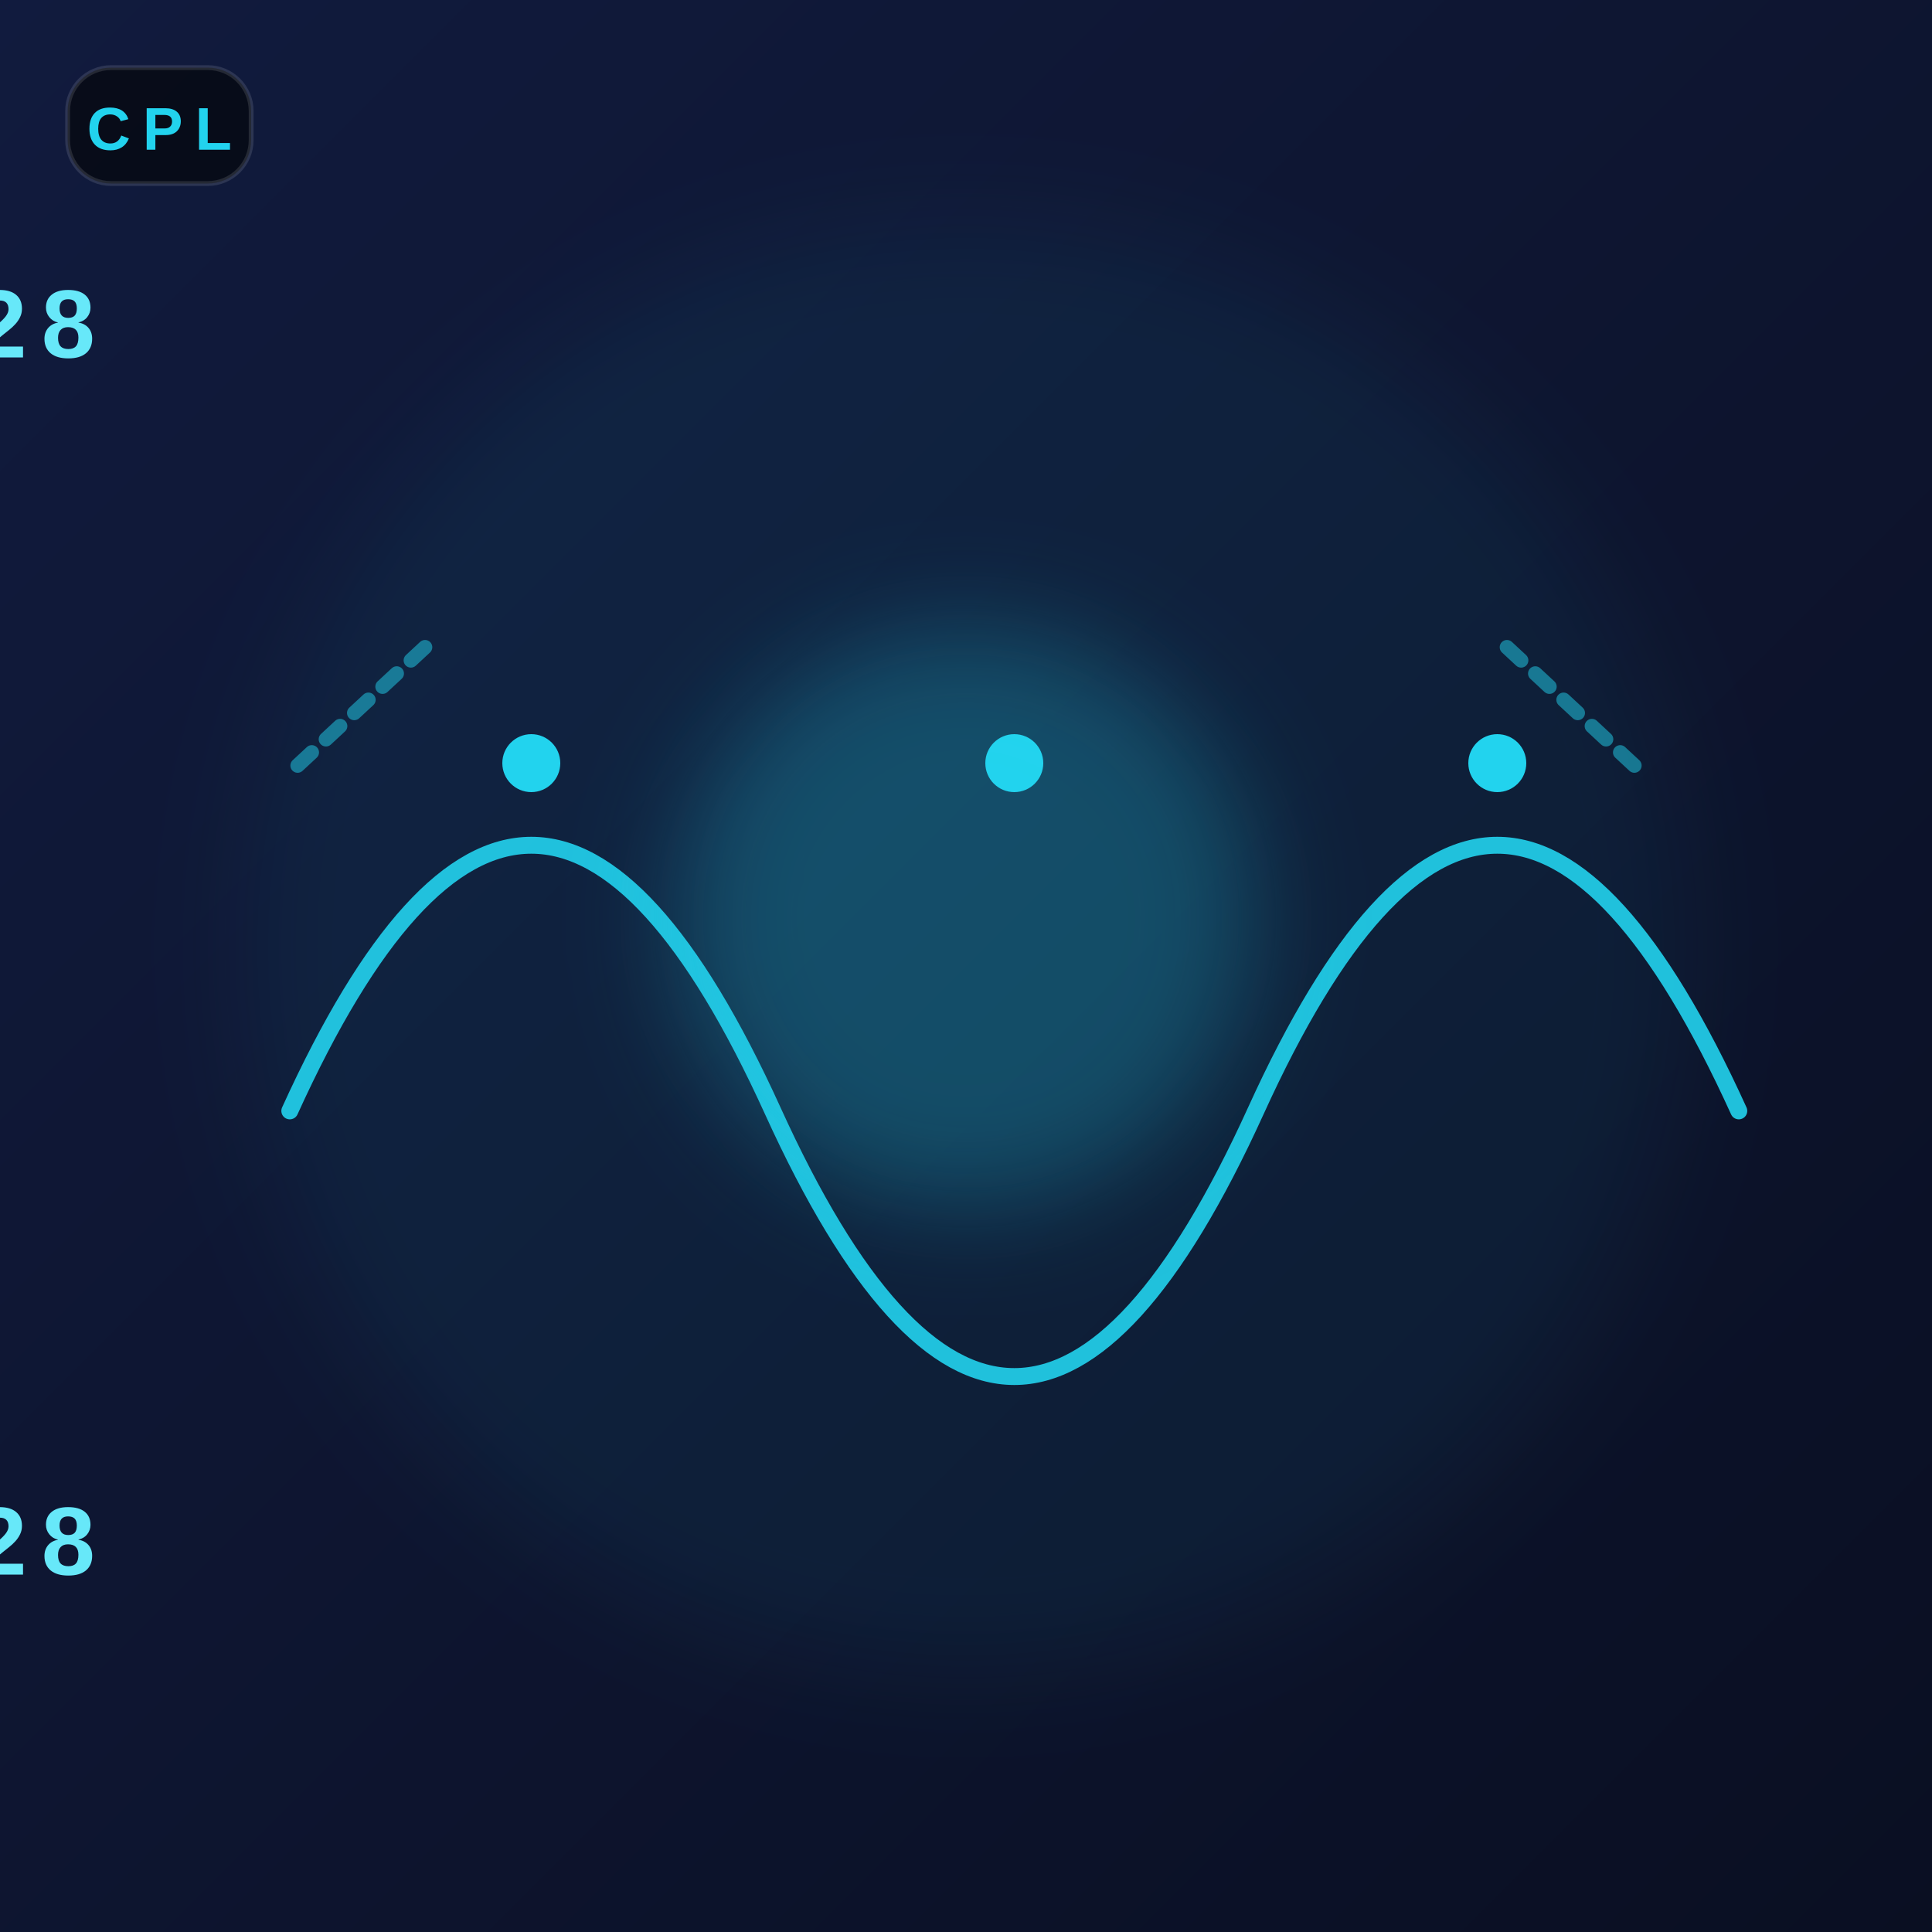
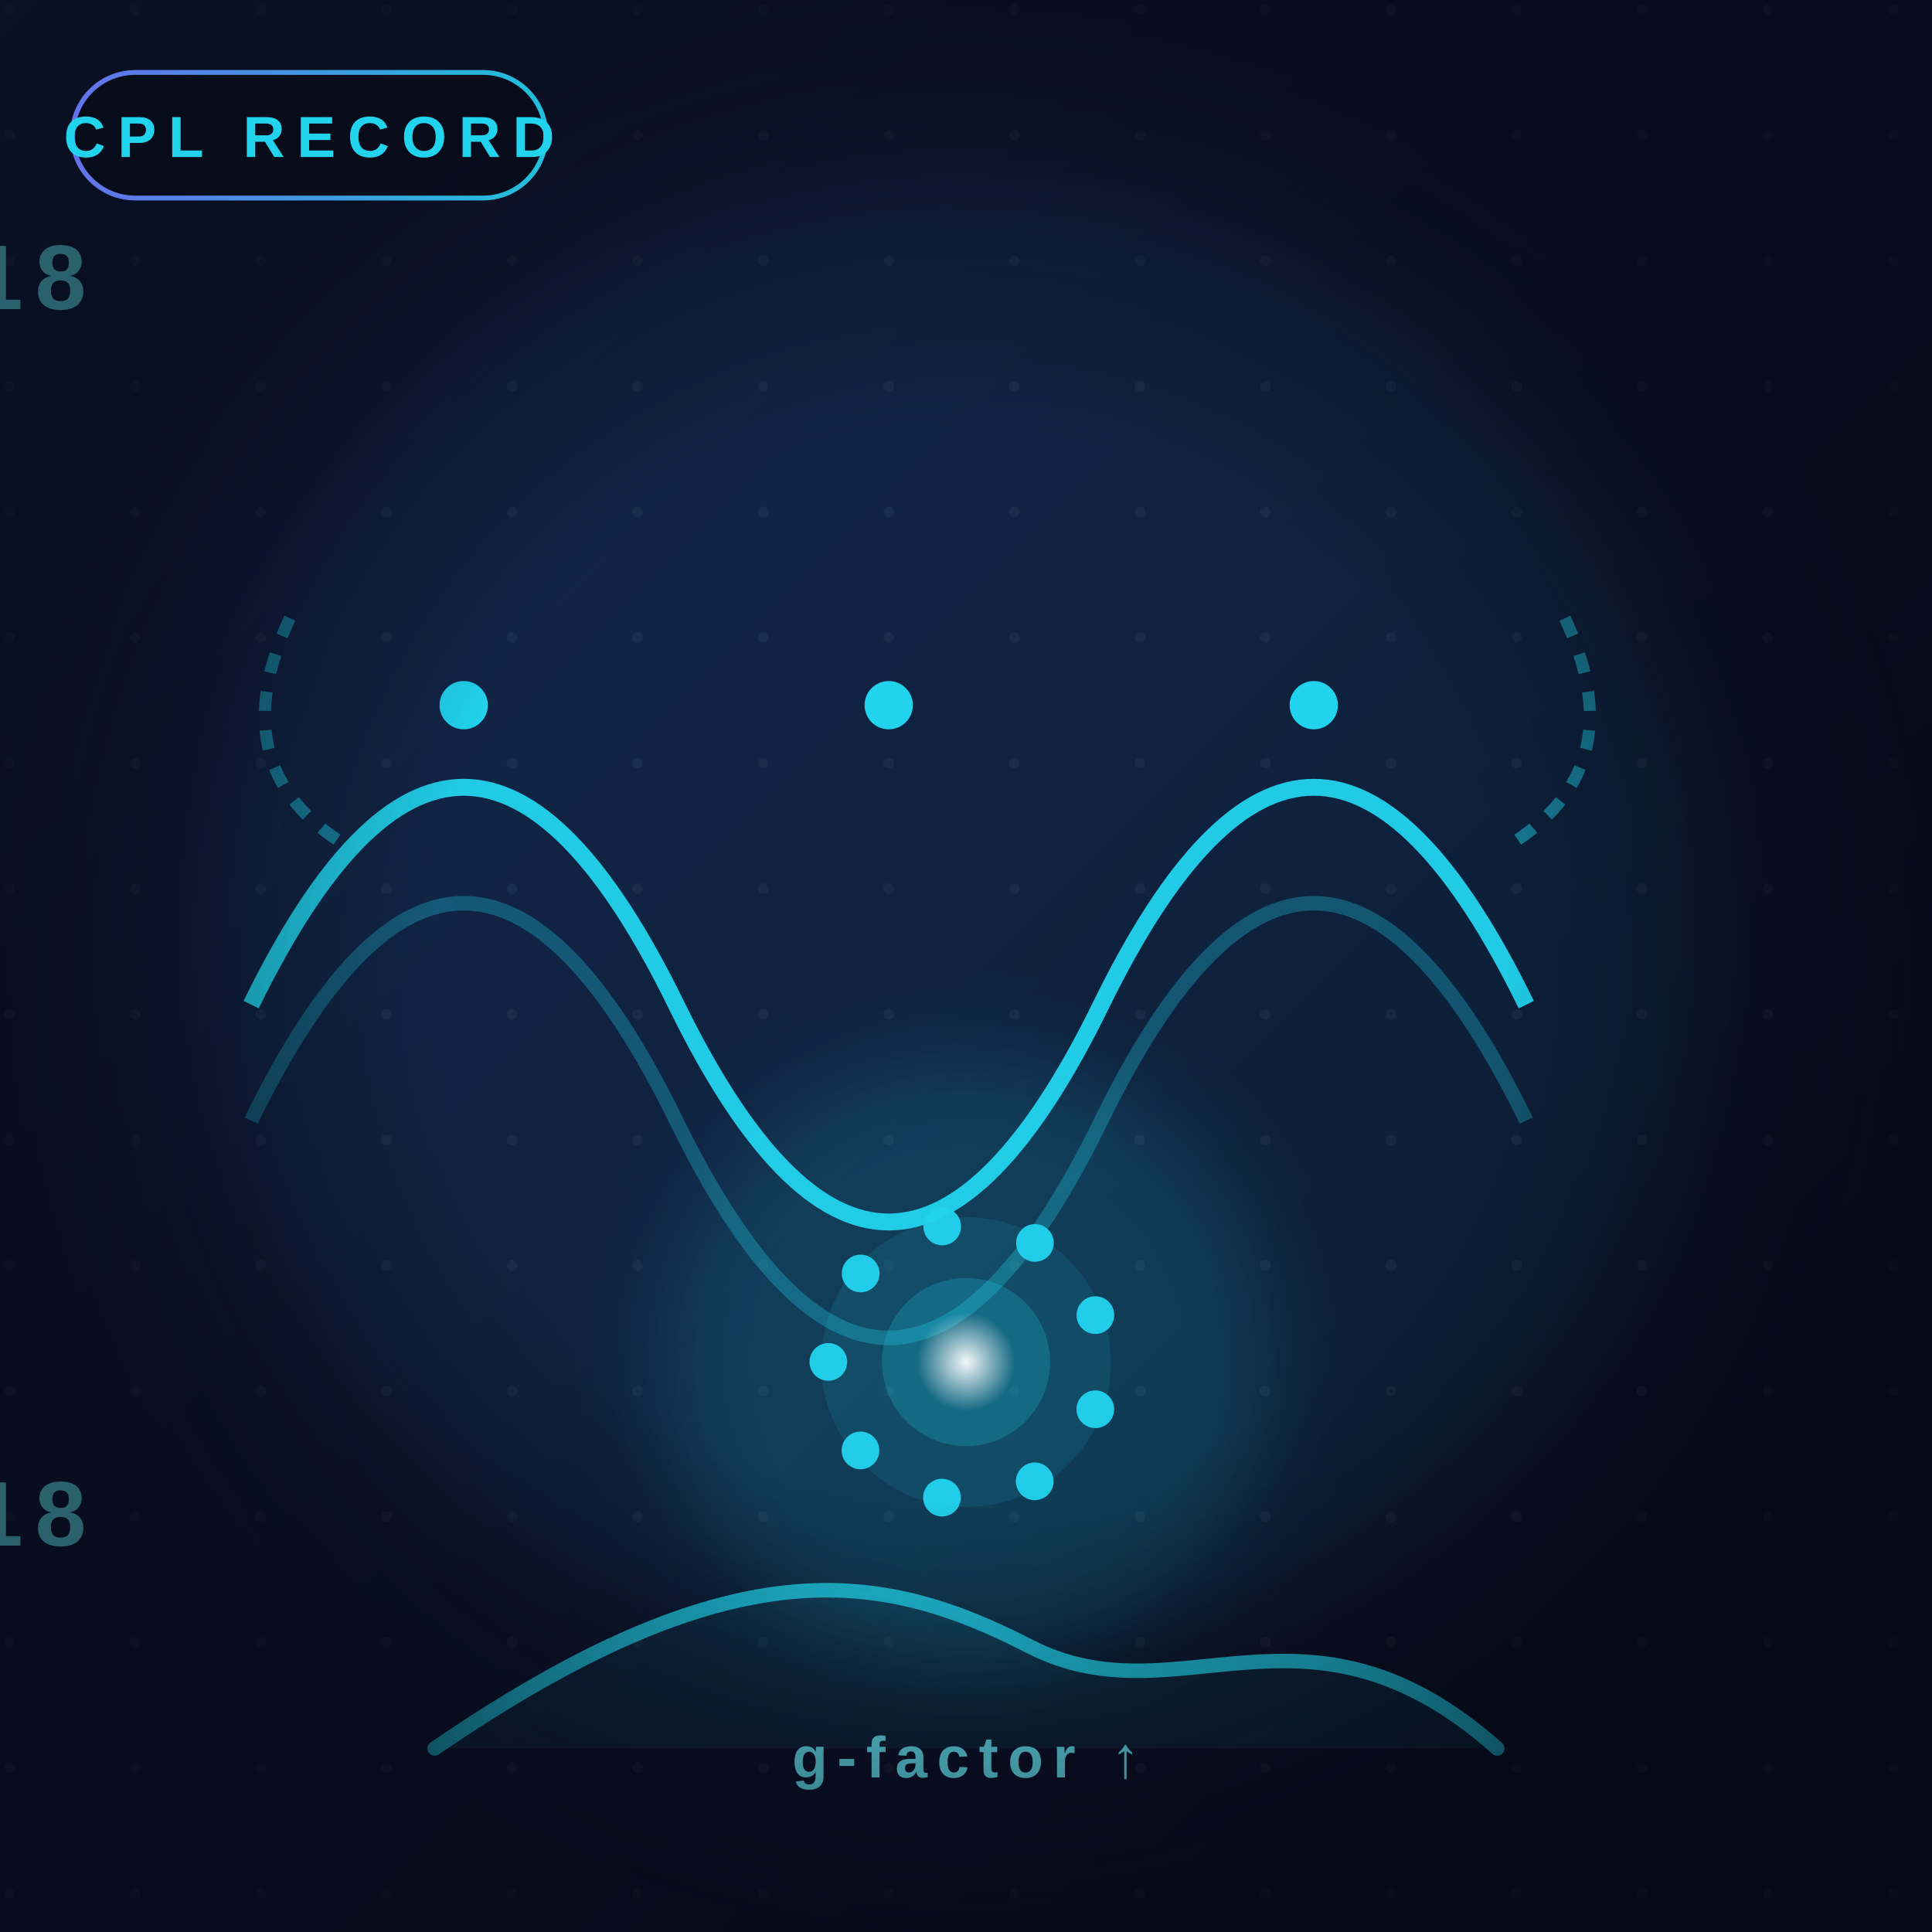
- <svg xmlns="http://www.w3.org/2000/svg" viewBox="0 0 400 400" role="img" aria-label="CPL schematic">
+ <svg xmlns="http://www.w3.org/2000/svg" viewBox="0 0 400 400" role="img" aria-label="CPL RECORD schematic">
  <defs>
    <linearGradient id="bg" x1="0" y1="0" x2="1" y2="1">
-       <stop offset="0" stop-color="#111b3e" />
-       <stop offset="1" stop-color="#0a0f22" />
+       <stop offset="0" stop-color="#131e45" />
+       <stop offset="0.55" stop-color="#0d1430" />
+       <stop offset="1" stop-color="#080d1e" />
    </linearGradient>
-     <filter id="f" x="-80%" y="-80%" width="260%" height="260%">
-       <feGaussianBlur stdDeviation="11" />
+     <radialGradient id="core">
+       <stop offset="0" stop-color="#ffffff" stop-opacity="0.95" />
+       <stop offset="1" stop-color="#ffffff" stop-opacity="0" />
+     </radialGradient>
+     <radialGradient id="vig">
+       <stop offset="0.55" stop-color="#000000" stop-opacity="0" />
+       <stop offset="1" stop-color="#04060f" stop-opacity="0.6" />
+     </radialGradient>
+     <linearGradient id="tgb" x1="0" y1="0" x2="1" y2="0">
+       <stop offset="0" stop-color="#6d7cff" />
+       <stop offset="1" stop-color="#22d3ee" />
+     </linearGradient>
+     <pattern id="dots" width="26" height="26" patternUnits="userSpaceOnUse">
+       <circle cx="2" cy="2" r="1.1" fill="#ffffff" opacity="0.045" />
+     </pattern>
+     <filter id="b" x="-80%" y="-80%" width="260%" height="260%">
+       <feGaussianBlur stdDeviation="9" />
    </filter>
  </defs>
  <rect width="400" height="400" fill="url(#bg)" />
-   <circle cx="200" cy="196" r="150" fill="#22d3ee" opacity="0.06" filter="url(#f)" />
-   <g stroke-linecap="round">
-     <path d="M60 230 Q 110 120 160 230 T 260 230 T 360 230" fill="none" stroke="#22d3ee" stroke-width="3.5" opacity="0.9" />
-     <circle cx="110" cy="158" r="6" fill="#22d3ee" opacity="1" />
-     <circle cx="210" cy="158" r="6" fill="#22d3ee" opacity="1" />
-     <circle cx="310" cy="158" r="6" fill="#22d3ee" opacity="1" />
-     <circle cx="200" cy="190" r="60" fill="#22d3ee" opacity="0.25" filter="url(#f)" />
-     <text x="L" y="74" font-family="Segoe UI, Arial, sans-serif" font-size="20" font-weight="600" letter-spacing="3" fill="#67e8f9" text-anchor="middle">128</text>
-     <text x="R" y="326" font-family="Segoe UI, Arial, sans-serif" font-size="20" font-weight="600" letter-spacing="3" fill="#67e8f9" text-anchor="middle">128</text>
-     <line x1="88" y1="134" x2="60" y2="160" stroke="#22d3ee" stroke-opacity="0.5" stroke-width="3" stroke-linecap="round" stroke-dasharray="4 4" />
-     <line x1="312" y1="134" x2="340" y2="160" stroke="#22d3ee" stroke-opacity="0.5" stroke-width="3" stroke-linecap="round" stroke-dasharray="4 4" />
-   </g>
+   <rect width="400" height="400" fill="url(#dots)" />
+   <circle cx="200" cy="192" r="155" fill="#22d3ee" opacity="0.07" filter="url(#b)" />
+   <path d="M52 208 Q 96 118 140 208 T 228 208 T 316 208" fill="none" stroke="#22d3ee" stroke-width="3.5" opacity="0.95" />
+   <path d="M52 232 Q 96 142 140 232 T 228 232 T 316 232" fill="none" stroke="#22d3ee" stroke-width="3" opacity="0.3" />
+   <circle cx="96" cy="146" r="5" fill="#22d3ee" opacity="1" />
+   <circle cx="184" cy="146" r="5" fill="#22d3ee" opacity="1" />
+   <circle cx="272" cy="146" r="5" fill="#22d3ee" opacity="1" />
+   <text x="L" y="64" font-family="Segoe UI, Arial, sans-serif" font-size="19" font-weight="700" letter-spacing="2.5" fill="#67e8f9" text-anchor="middle">118</text>
+   <text x="R" y="320" font-family="Segoe UI, Arial, sans-serif" font-size="19" font-weight="700" letter-spacing="2.5" fill="#67e8f9" text-anchor="middle">118</text>
+   <path d="M60 128 Q 46 158 70 174" stroke="#22d3ee" stroke-width="2.5" fill="none" stroke-dasharray="4 4" opacity="0.5" />
+   <path d="M324 128 Q 338 158 314 174" stroke="#22d3ee" stroke-width="2.5" fill="none" stroke-dasharray="4 4" opacity="0.5" />
+   <circle cx="200" cy="282" r="63" fill="#22d3ee" opacity="0.16" filter="url(#b)" />
+   <circle cx="200" cy="282" r="30" fill="#22d3ee" opacity="0.1" />
+   <circle cx="200" cy="282" r="17.4" fill="#22d3ee" opacity="0.22" />
+   <circle cx="226.772" cy="291.773" r="3.9" fill="#22d3ee" opacity="0.95" />
+   <circle cx="214.227" cy="306.695" r="3.9" fill="#22d3ee" opacity="0.95" />
+   <circle cx="195.025" cy="310.062" r="3.9" fill="#22d3ee" opacity="0.95" />
+   <circle cx="178.151" cy="300.299" r="3.9" fill="#22d3ee" opacity="0.95" />
+   <circle cx="171.5" cy="281.973" r="3.9" fill="#22d3ee" opacity="0.95" />
+   <circle cx="178.185" cy="263.66" r="3.9" fill="#22d3ee" opacity="0.95" />
+   <circle cx="195.077" cy="253.928" r="3.9" fill="#22d3ee" opacity="0.95" />
+   <circle cx="214.273" cy="257.332" r="3.9" fill="#22d3ee" opacity="0.95" />
+   <circle cx="226.79" cy="272.277" r="3.9" fill="#22d3ee" opacity="0.95" />
+   <circle cx="200" cy="282" r="10.2" fill="url(#core)" />
+   <path d="M90 362 C151.6 319.76,182.4 325.04,213.2 340.88 S270.4 326.8,310 362 L310 362 Z" fill="#22d3ee" fill-opacity="0.09" />
+   <path d="M90 362 C151.6 319.76,182.4 325.04,213.2 340.88 S270.4 326.8,310 362" fill="none" stroke="#22d3ee" stroke-width="3" stroke-opacity="0.85" stroke-linecap="round" />
+   <text x="200" y="368" font-family="Segoe UI, Arial, sans-serif" font-size="12" font-weight="600" letter-spacing="2" fill="#67e8f9" text-anchor="middle">g-factor ↑</text>
+   <rect width="400" height="400" fill="url(#vig)" />
  <g>
-     <rect x="14" y="14" rx="9" width="38" height="24" fill="#060913" opacity="0.85" stroke="#ffffff" stroke-opacity="0.14" />
-     <text x="33" y="31" font-family="Segoe UI, Arial, sans-serif" font-size="12.5" font-weight="700" letter-spacing="2.5" fill="#22d3ee" text-anchor="middle">CPL</text>
+     <rect x="15" y="15" rx="13" width="98" height="26" fill="#070b1a" opacity="0.9" stroke="url(#tgb)" stroke-width="1" />
+     <text x="64" y="32.5" font-family="Segoe UI, Arial, sans-serif" font-size="12" font-weight="700" letter-spacing="2.5" fill="#22d3ee" text-anchor="middle">CPL RECORD</text>
  </g>
</svg>
